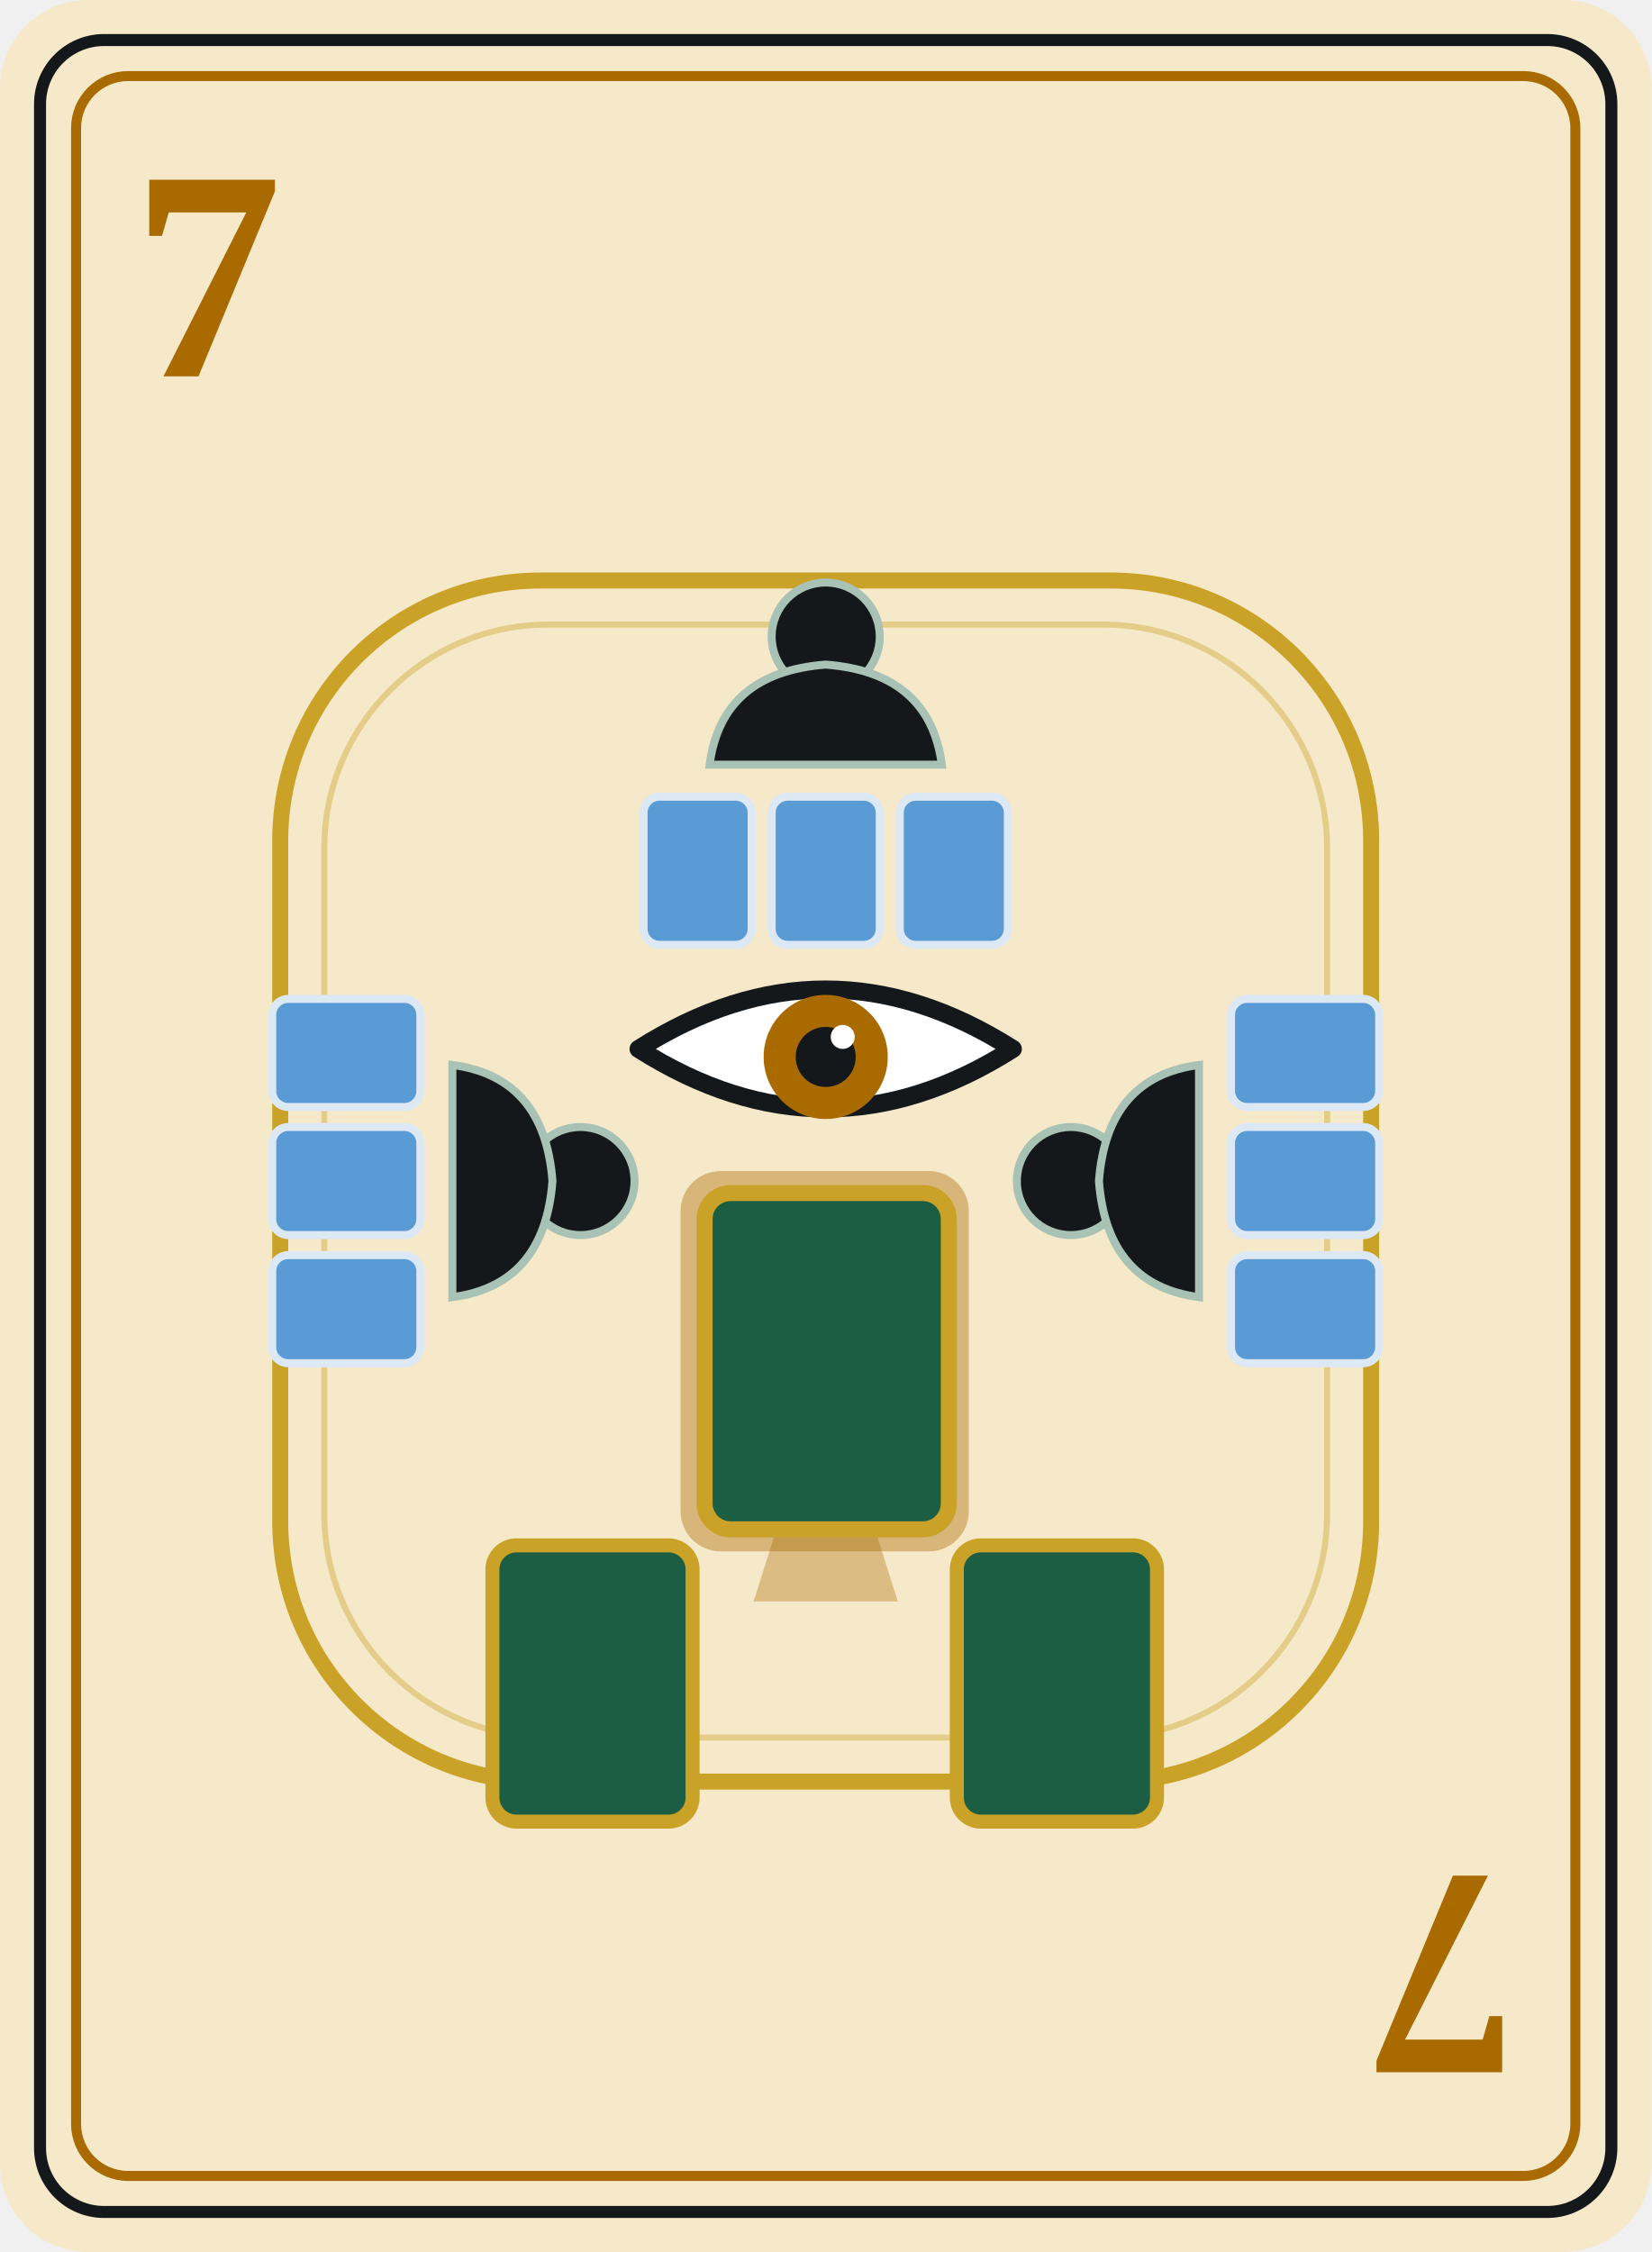
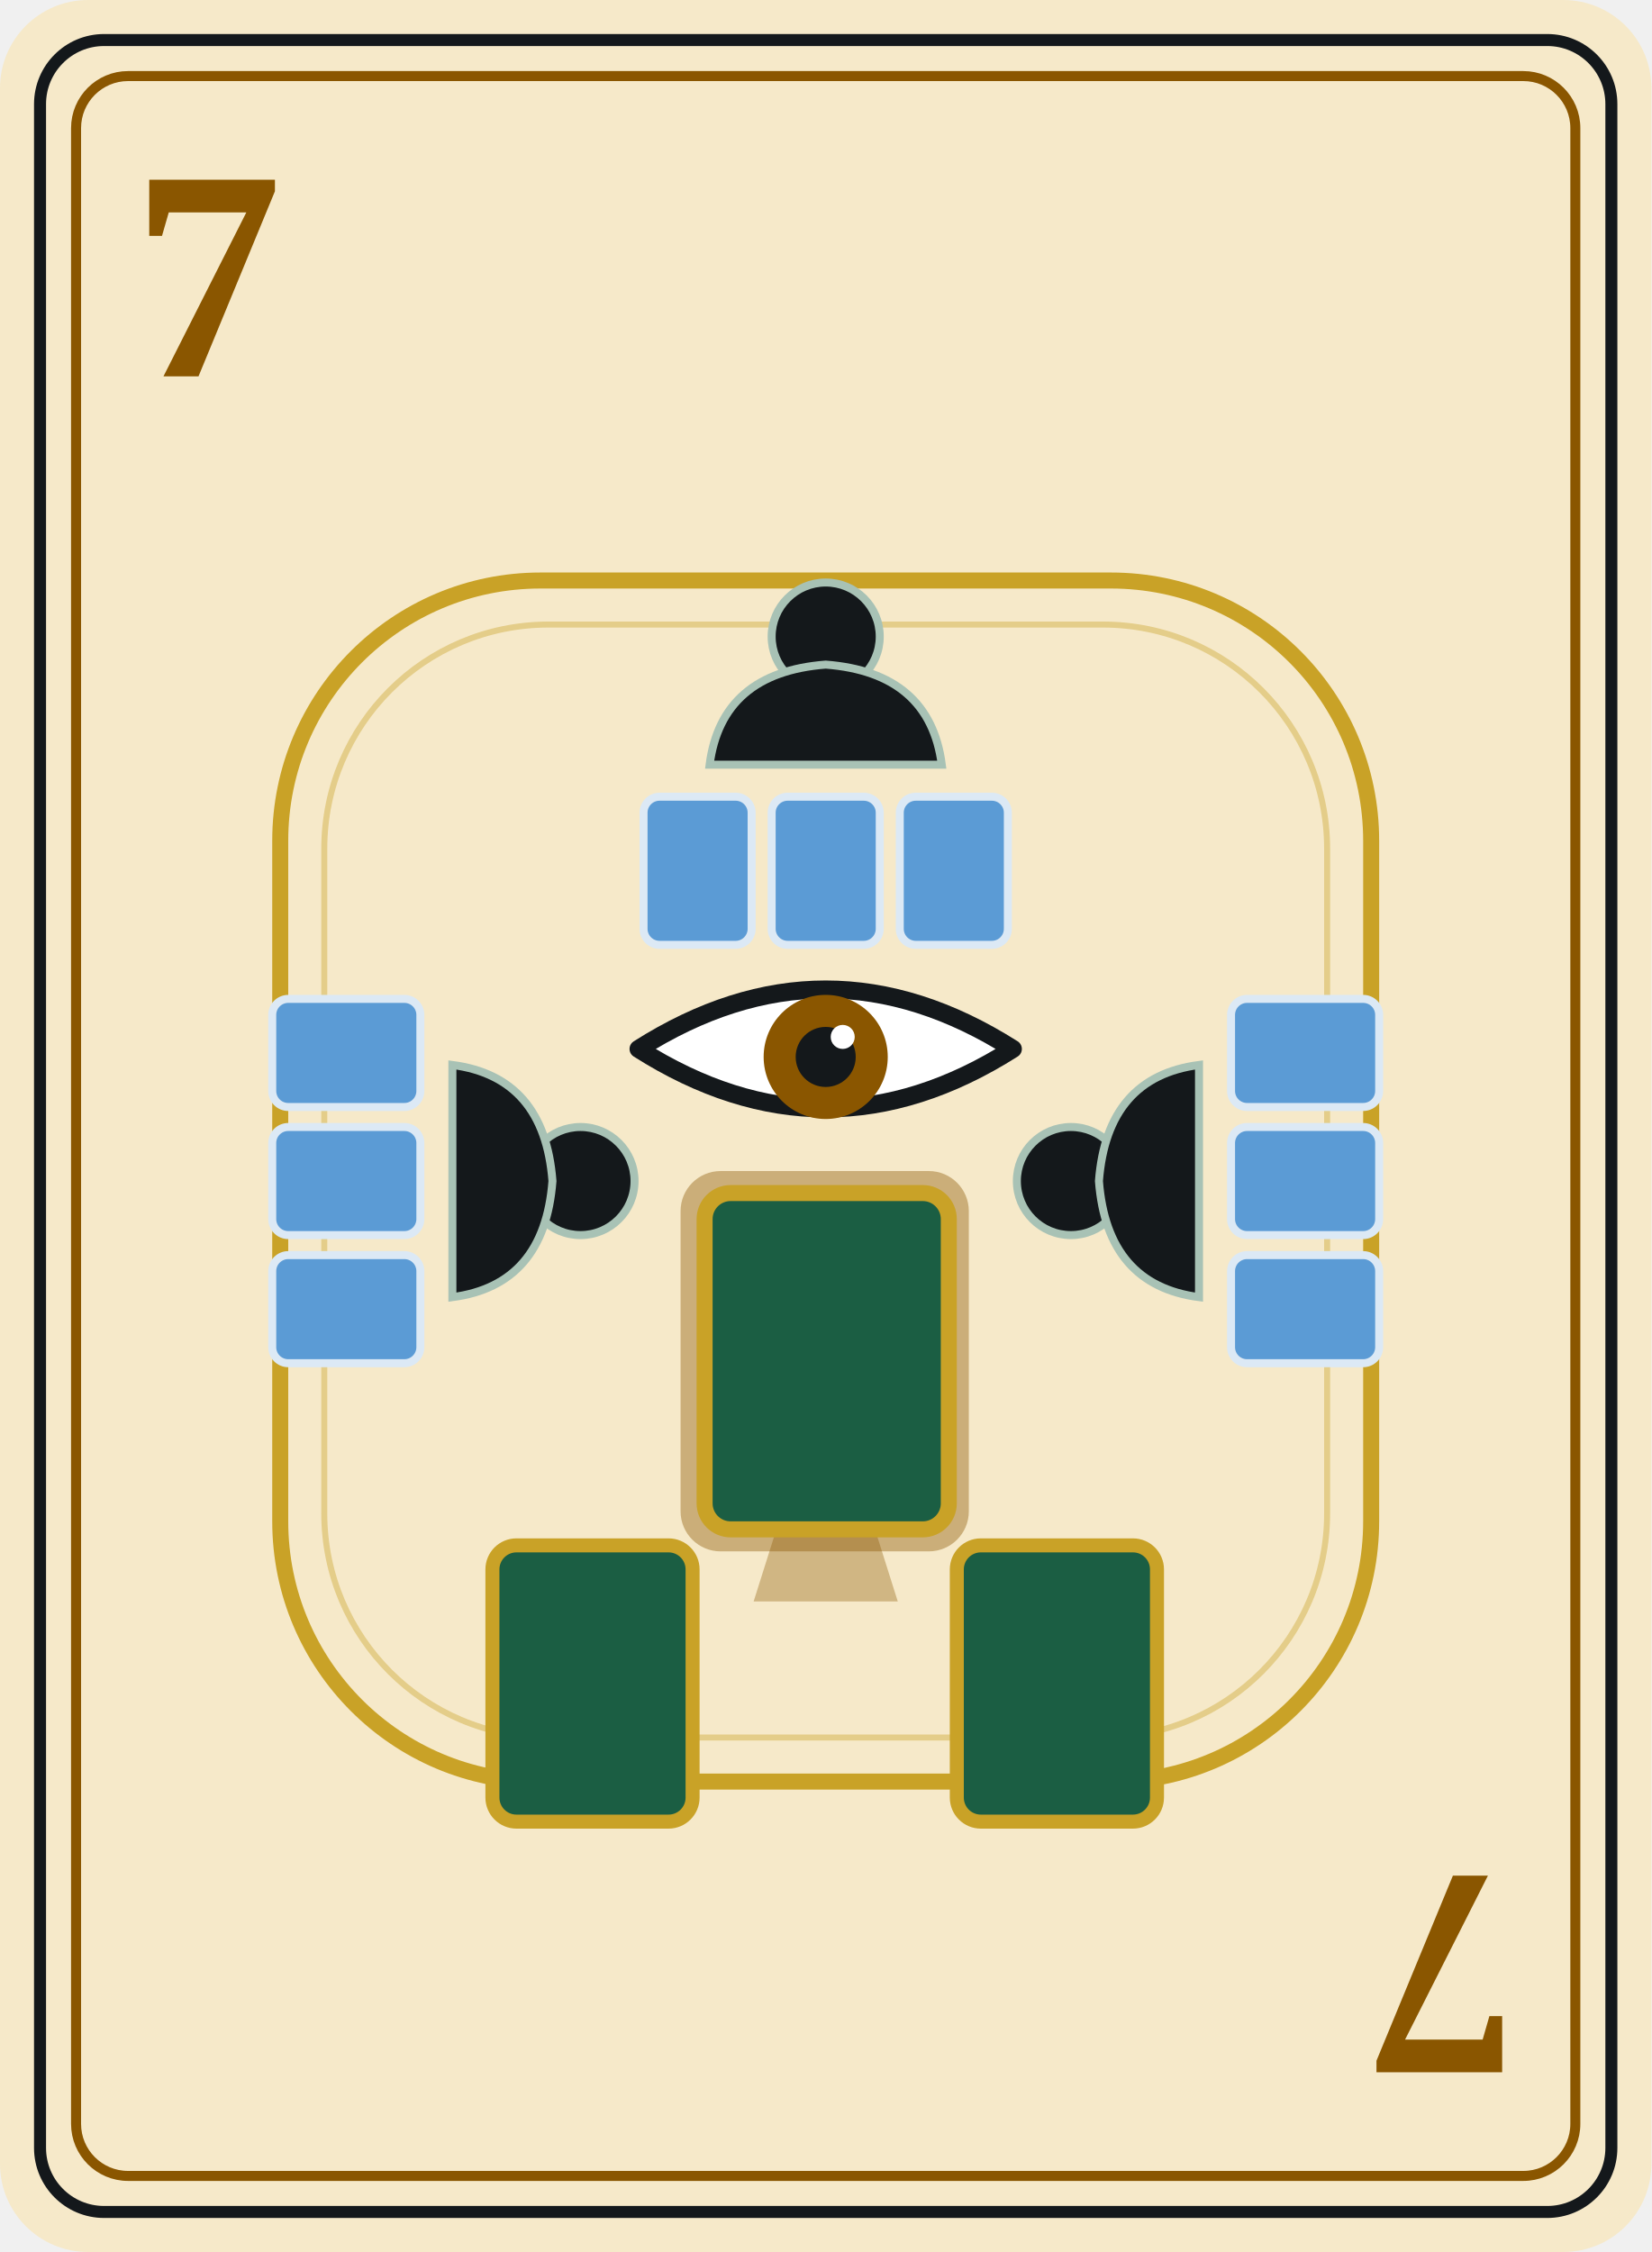
<svg xmlns="http://www.w3.org/2000/svg" viewBox="0 0 825 1125">
  <rect width="825" height="1125" rx="44" fill="#F6E9C9" />
  <rect x="20" y="20" width="785" height="1085" rx="32" fill="none" stroke="#14181B" stroke-width="6" />
-   <rect x="38" y="38" width="749" height="1049" rx="26" fill="none" stroke="#A96A00" stroke-width="5" />
-   <text x="66" y="188" font-family="Georgia, 'Times New Roman', serif" font-size="150" font-weight="bold" fill="#A96A00">7</text>
+   <rect x="38" y="38" width="749" height="1049" rx="26" fill="none" stroke="#8A5600" stroke-width="5" />
+   <text x="66" y="188" font-family="Georgia, 'Times New Roman', serif" font-size="150" font-weight="bold" fill="#8A5600">7</text>
  <g transform="rotate(180 412.5 562.5)">
-     <text x="66" y="188" font-family="Georgia, 'Times New Roman', serif" font-size="150" font-weight="bold" fill="#A96A00">7</text>
+     <text x="66" y="188" font-family="Georgia, 'Times New Roman', serif" font-size="150" font-weight="bold" fill="#8A5600">7</text>
  </g>
  <rect x="140" y="290" width="545" height="600" rx="130" fill="none" stroke="#C9A227" stroke-width="8" />
  <rect x="162" y="312" width="501" height="556" rx="112" fill="none" stroke="#C9A227" stroke-width="3" opacity="0.4" />
  <g transform="translate(412.5 384) rotate(0.0)">
    <circle cx="0" cy="-66" r="27" fill="#14181B" stroke="#A8C2B5" stroke-width="4" />
    <path d="M -58,-2 Q -52,-48 0,-52 Q 52,-48 58,-2 Z" fill="#14181B" stroke="#A8C2B5" stroke-width="4" />
    <rect x="-91" y="14" width="54" height="74" rx="8" fill="#5B9BD5" stroke="#DCE9F5" stroke-width="4" />
    <rect x="-27" y="14" width="54" height="74" rx="8" fill="#5B9BD5" stroke="#DCE9F5" stroke-width="4" />
    <rect x="37" y="14" width="54" height="74" rx="8" fill="#5B9BD5" stroke="#DCE9F5" stroke-width="4" />
  </g>
  <g transform="translate(224 590) rotate(90)">
    <circle cx="0" cy="-66" r="27" fill="#14181B" stroke="#A8C2B5" stroke-width="4" />
    <path d="M -58,-2 Q -52,-48 0,-52 Q 52,-48 58,-2 Z" fill="#14181B" stroke="#A8C2B5" stroke-width="4" />
    <rect x="-91" y="14" width="54" height="74" rx="8" fill="#5B9BD5" stroke="#DCE9F5" stroke-width="4" />
    <rect x="-27" y="14" width="54" height="74" rx="8" fill="#5B9BD5" stroke="#DCE9F5" stroke-width="4" />
    <rect x="37" y="14" width="54" height="74" rx="8" fill="#5B9BD5" stroke="#DCE9F5" stroke-width="4" />
  </g>
  <g transform="translate(601 590) rotate(-90)">
    <circle cx="0" cy="-66" r="27" fill="#14181B" stroke="#A8C2B5" stroke-width="4" />
    <path d="M -58,-2 Q -52,-48 0,-52 Q 52,-48 58,-2 Z" fill="#14181B" stroke="#A8C2B5" stroke-width="4" />
    <rect x="-91" y="14" width="54" height="74" rx="8" fill="#5B9BD5" stroke="#DCE9F5" stroke-width="4" />
    <rect x="-27" y="14" width="54" height="74" rx="8" fill="#5B9BD5" stroke="#DCE9F5" stroke-width="4" />
    <rect x="37" y="14" width="54" height="74" rx="8" fill="#5B9BD5" stroke="#DCE9F5" stroke-width="4" />
  </g>
  <rect x="246" y="772" width="100" height="138" rx="12" fill="#1B5E43" stroke="#C9A227" stroke-width="7" />
  <rect x="478" y="772" width="100" height="138" rx="12" fill="#1B5E43" stroke="#C9A227" stroke-width="7" />
-   <polygon points="376.5,800 448.5,800 424.5,724 400.5,724" fill="#A96A00" opacity="0.35" />
-   <rect x="340" y="585" width="144" height="190" rx="20" fill="#A96A00" opacity="0.4" />
+   <polygon points="376.5,800 448.5,800 424.5,724 400.5,724" fill="#8A5600" opacity="0.35" />
+   <rect x="340" y="585" width="144" height="190" rx="20" fill="#8A5600" opacity="0.4" />
  <rect x="352" y="596" width="122" height="168" rx="13" fill="#1B5E43" stroke="#C9A227" stroke-width="8" />
  <path d="M 319.0,524 Q 412.5,464.6 506.0,524 Q 412.5,583.4 319.0,524 Z" fill="#FFFFFF" stroke="#14181B" stroke-width="9" stroke-linejoin="round" />
-   <circle cx="412.5" cy="528" r="31" fill="#A96A00" />
+   <circle cx="412.5" cy="528" r="31" fill="#8A5600" />
  <circle cx="412.5" cy="528" r="15" fill="#14181B" />
  <circle cx="421" cy="518" r="6" fill="#FFFFFF" />
</svg>
